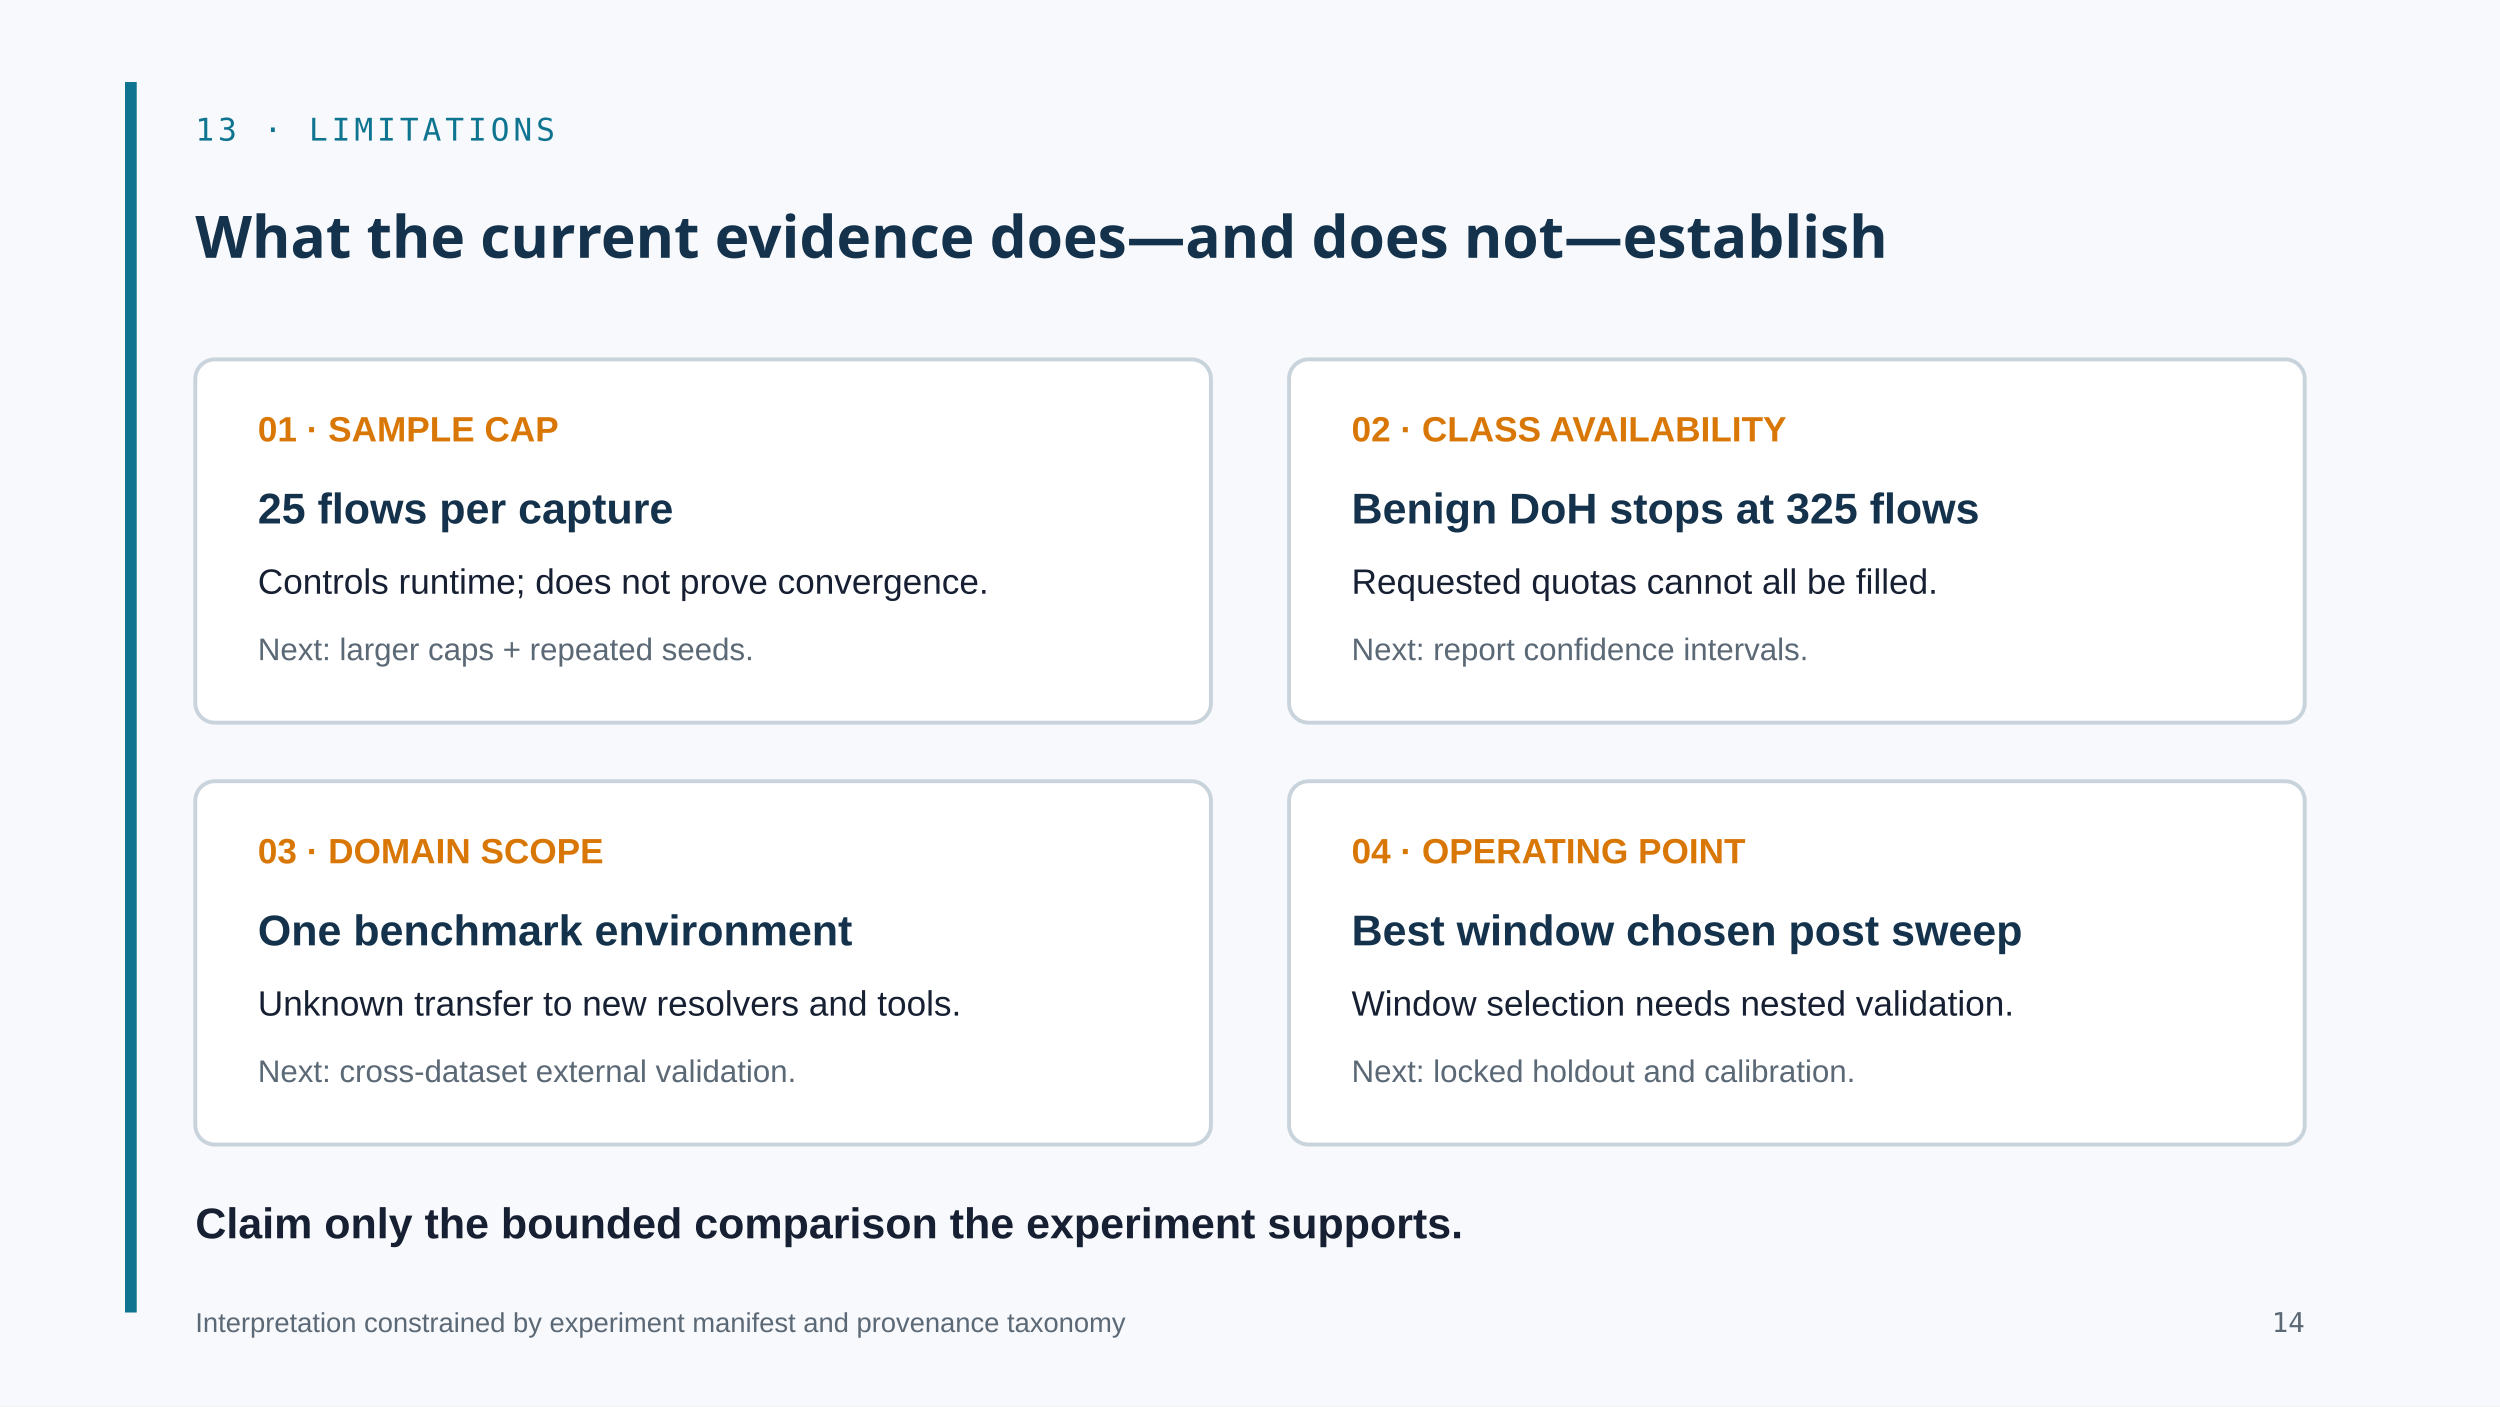
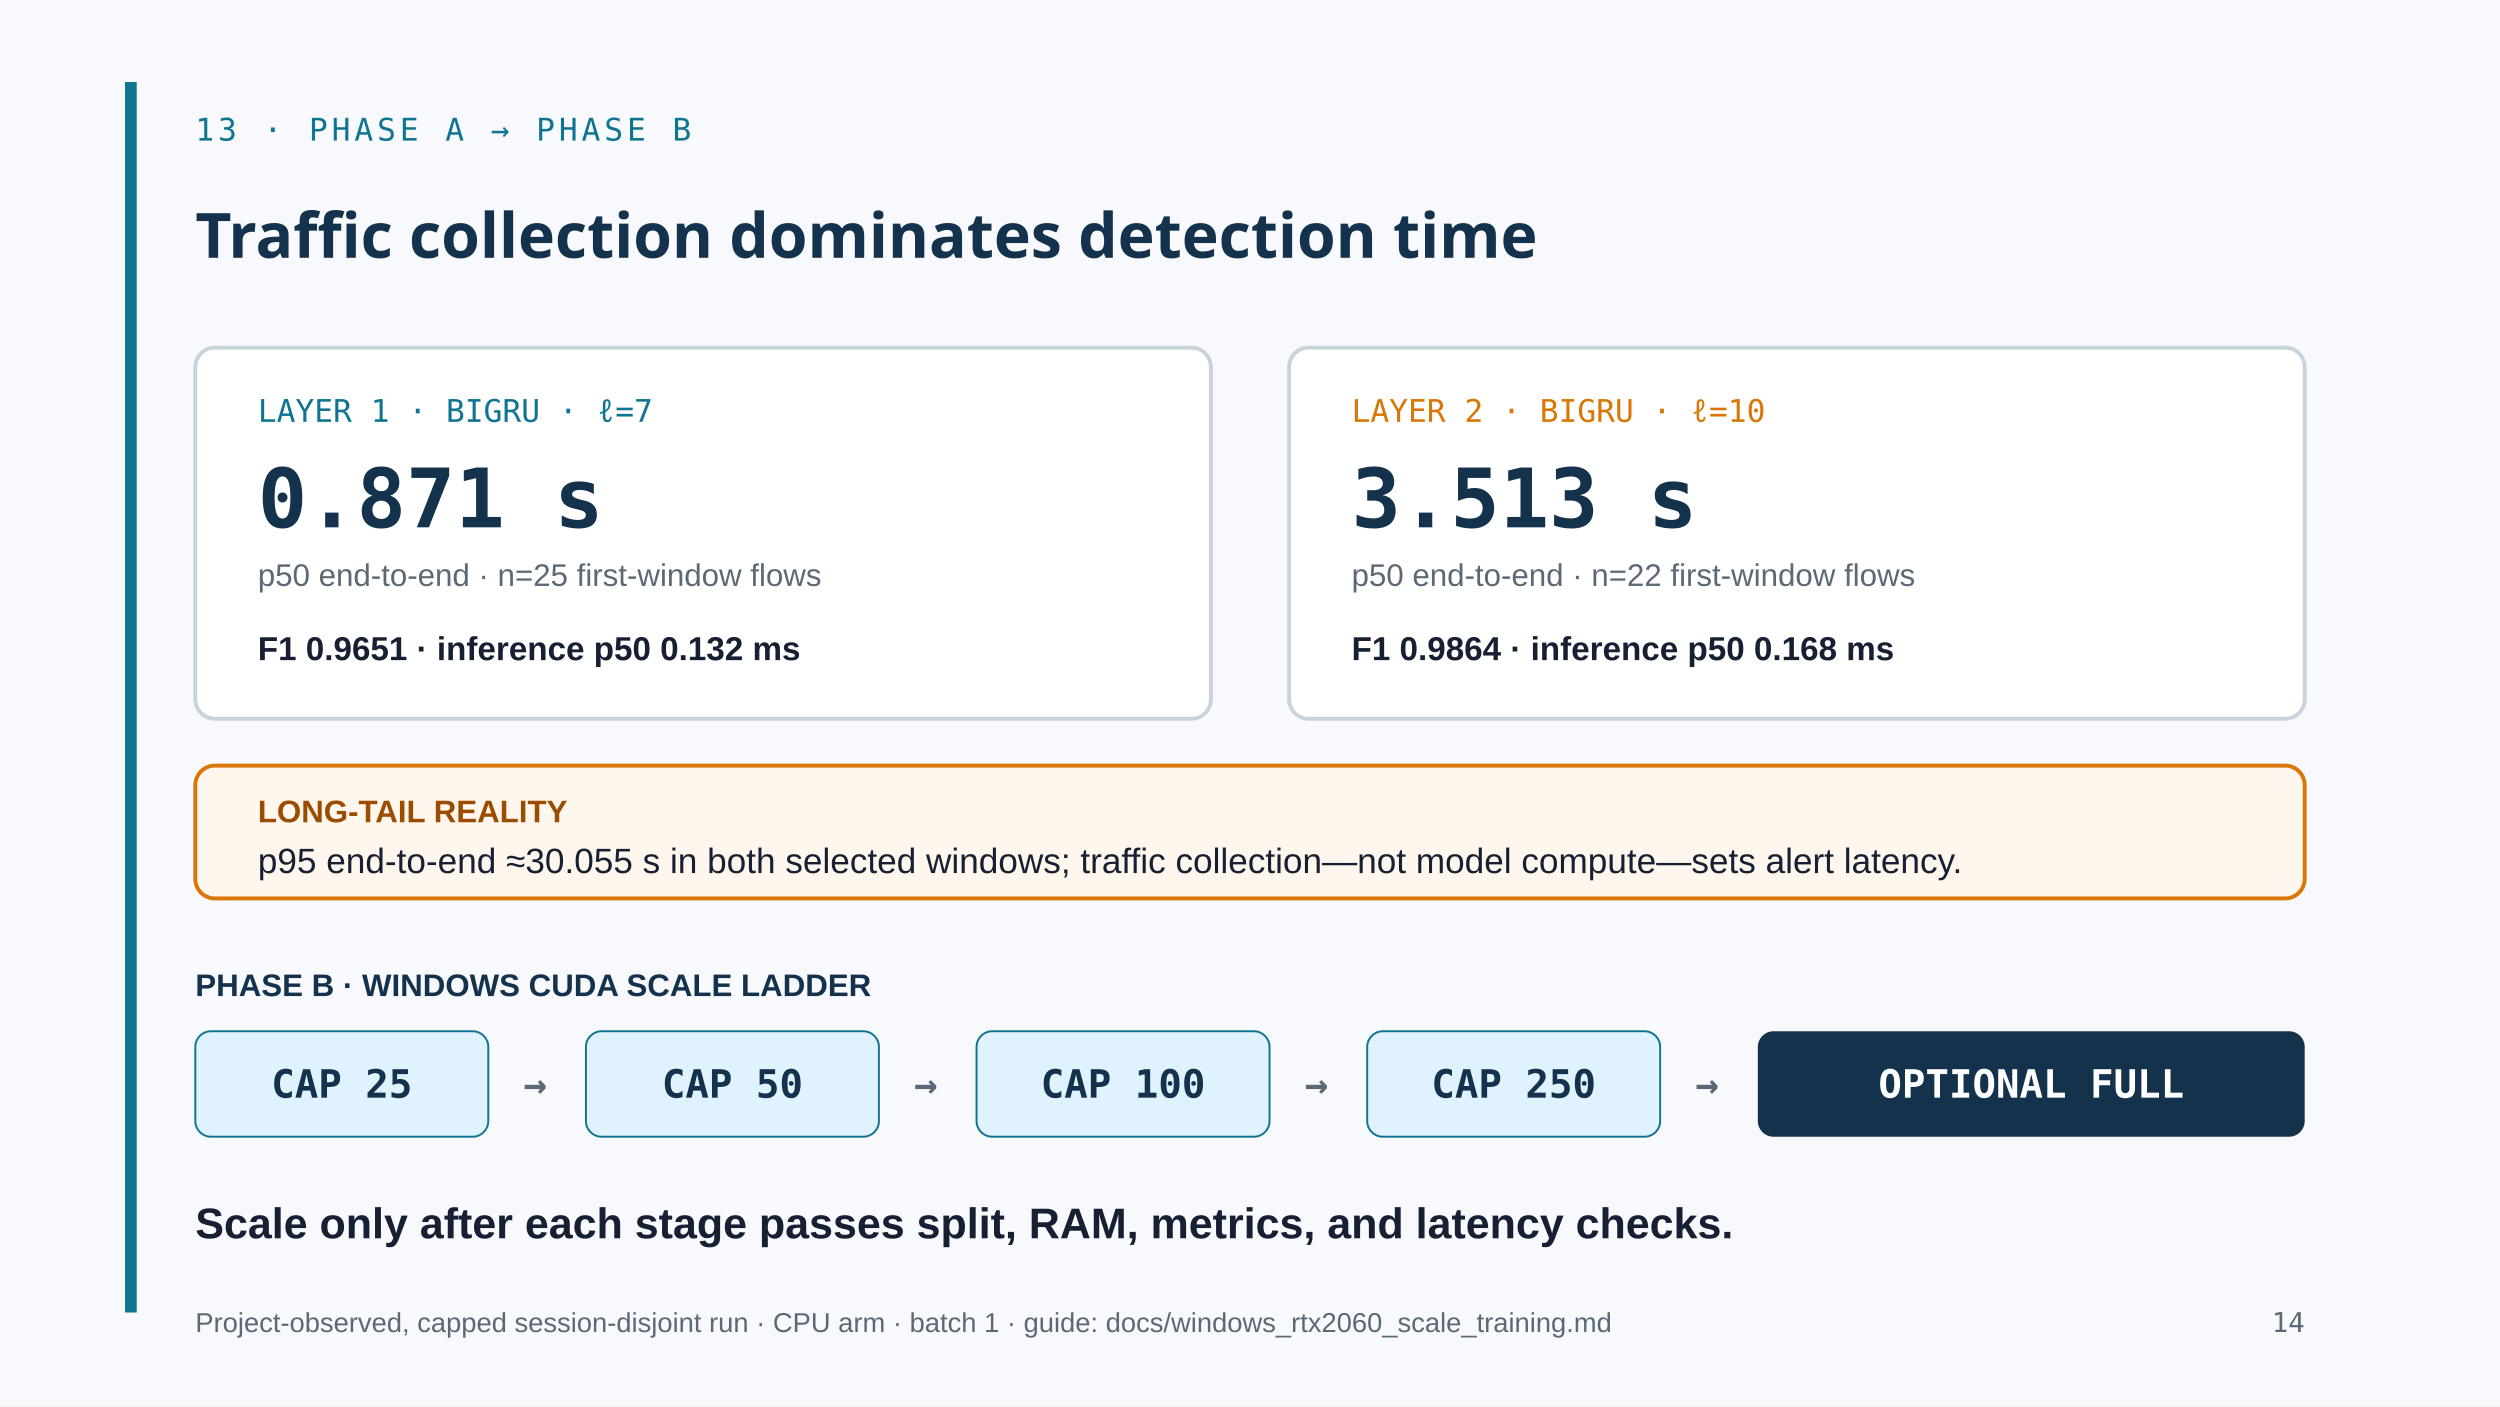
<svg xmlns="http://www.w3.org/2000/svg" viewBox="0 0 1280 720" data-pptx-page-role="content" font-family="Aptos, Arial">
  <rect id="background" data-pptx-role="background" width="1280" height="720" fill="#F7F9FC" />
  <rect id="ledger-rule" data-pptx-role="decoration" x="64" y="42" width="6" height="630" fill="#0E7490" />
  <g id="heading" data-pptx-bounds="100 48 1080 108">
-     <text x="100" y="72" font-family="Consolas" font-size="16" fill="#0E7490" letter-spacing="2">13 · LIMITATIONS</text>
-     <text x="100" y="132" font-family="Aptos Display" font-size="30" font-weight="bold" fill="#14324B">What the current evidence does—and does not—establish</text>
+     <text x="100" y="72" font-family="Consolas" font-size="16" fill="#0E7490" letter-spacing="2">13 · PHASE A → PHASE B</text>
+     <text x="100" y="132" font-family="Aptos Display" font-size="32" font-weight="bold" fill="#14324B">Traffic collection dominates detection time</text>
  </g>
-   <g id="limitation-grid" data-pptx-bounds="100 184 1080 402">
-     <rect x="100" y="184" width="520" height="186" rx="10" fill="#FFFFFF" stroke="#C9D3DC" stroke-width="2" />
-     <text x="132" y="226" font-size="18" font-weight="bold" fill="#D97706">01 · SAMPLE CAP</text>
-     <text x="132" y="268" font-size="22" font-weight="bold" fill="#14324B">25 flows per capture</text>
-     <text x="132" y="304" font-size="18" fill="#172033">Controls runtime; does not prove convergence.</text>
-     <text x="132" y="338" font-size="16" fill="#5B6875">Next: larger caps + repeated seeds.</text>
-     <rect x="660" y="184" width="520" height="186" rx="10" fill="#FFFFFF" stroke="#C9D3DC" stroke-width="2" />
-     <text x="692" y="226" font-size="18" font-weight="bold" fill="#D97706">02 · CLASS AVAILABILITY</text>
-     <text x="692" y="268" font-size="22" font-weight="bold" fill="#14324B">Benign DoH stops at 325 flows</text>
-     <text x="692" y="304" font-size="18" fill="#172033">Requested quotas cannot all be filled.</text>
-     <text x="692" y="338" font-size="16" fill="#5B6875">Next: report confidence intervals.</text>
-     <rect x="100" y="400" width="520" height="186" rx="10" fill="#FFFFFF" stroke="#C9D3DC" stroke-width="2" />
-     <text x="132" y="442" font-size="18" font-weight="bold" fill="#D97706">03 · DOMAIN SCOPE</text>
-     <text x="132" y="484" font-size="22" font-weight="bold" fill="#14324B">One benchmark environment</text>
-     <text x="132" y="520" font-size="18" fill="#172033">Unknown transfer to new resolvers and tools.</text>
-     <text x="132" y="554" font-size="16" fill="#5B6875">Next: cross-dataset external validation.</text>
-     <rect x="660" y="400" width="520" height="186" rx="10" fill="#FFFFFF" stroke="#C9D3DC" stroke-width="2" />
-     <text x="692" y="442" font-size="18" font-weight="bold" fill="#D97706">04 · OPERATING POINT</text>
-     <text x="692" y="484" font-size="22" font-weight="bold" fill="#14324B">Best window chosen post sweep</text>
-     <text x="692" y="520" font-size="18" fill="#172033">Window selection needs nested validation.</text>
-     <text x="692" y="554" font-size="16" fill="#5B6875">Next: locked holdout and calibration.</text>
+   <g id="latency-kpis" data-pptx-bounds="100 178 1080 190">
+     <rect x="100" y="178" width="520" height="190" rx="10" fill="#FFFFFF" stroke="#C9D3DC" stroke-width="2" />
+     <text x="132" y="216" font-family="Consolas" font-size="16" fill="#0E7490">LAYER 1 · BIGRU · ℓ=7</text>
+     <text x="132" y="270" font-family="Consolas" font-size="42" font-weight="bold" fill="#14324B">0.871 s</text>
+     <text x="132" y="300" font-size="16" fill="#5B6875">p50 end-to-end · n=25 first-window flows</text>
+     <text x="132" y="338" font-size="17" font-weight="bold" fill="#172033">F1 0.9651 · inference p50 0.132 ms</text>
+     <rect x="660" y="178" width="520" height="190" rx="10" fill="#FFFFFF" stroke="#C9D3DC" stroke-width="2" />
+     <text x="692" y="216" font-family="Consolas" font-size="16" fill="#D97706">LAYER 2 · BIGRU · ℓ=10</text>
+     <text x="692" y="270" font-family="Consolas" font-size="42" font-weight="bold" fill="#14324B">3.513 s</text>
+     <text x="692" y="300" font-size="16" fill="#5B6875">p50 end-to-end · n=22 first-window flows</text>
+     <text x="692" y="338" font-size="17" font-weight="bold" fill="#172033">F1 0.9864 · inference p50 0.168 ms</text>
+   </g>
+   <g id="tail-warning" data-pptx-bounds="100 392 1080 68">
+     <rect x="100" y="392" width="1080" height="68" rx="10" fill="#FFF7ED" stroke="#D97706" stroke-width="2" />
+     <text x="132" y="421" font-size="16" font-weight="bold" fill="#9A4D00">LONG-TAIL REALITY</text>
+     <text x="132" y="447" font-size="18" fill="#172033">p95 end-to-end ≈30.055 s in both selected windows; traffic collection—not model compute—sets alert latency.</text>
+   </g>
+   <g id="phase-b-scale" data-pptx-bounds="100 486 1080 110">
+     <text x="100" y="510" font-size="16" font-weight="bold" fill="#14324B">PHASE B · WINDOWS CUDA SCALE LADDER</text>
+     <g font-family="Consolas" font-size="20" font-weight="bold" text-anchor="middle">
+       <rect x="100" y="528" width="150" height="54" rx="8" fill="#E0F2FE" stroke="#0E7490" />
+       <text x="175" y="562" fill="#14324B">CAP 25</text>
+       <text x="274" y="562" fill="#5B6875">→</text>
+       <rect x="300" y="528" width="150" height="54" rx="8" fill="#E0F2FE" stroke="#0E7490" />
+       <text x="375" y="562" fill="#14324B">CAP 50</text>
+       <text x="474" y="562" fill="#5B6875">→</text>
+       <rect x="500" y="528" width="150" height="54" rx="8" fill="#E0F2FE" stroke="#0E7490" />
+       <text x="575" y="562" fill="#14324B">CAP 100</text>
+       <text x="674" y="562" fill="#5B6875">→</text>
+       <rect x="700" y="528" width="150" height="54" rx="8" fill="#E0F2FE" stroke="#0E7490" />
+       <text x="775" y="562" fill="#14324B">CAP 250</text>
+       <text x="874" y="562" fill="#5B6875">→</text>
+       <rect x="900" y="528" width="280" height="54" rx="8" fill="#14324B" />
+       <text x="1040" y="562" fill="#FFFFFF">OPTIONAL FULL</text>
+     </g>
  </g>
  <g id="takeaway" data-pptx-bounds="100 608 1080 36">
-     <text x="100" y="634" font-size="22" font-weight="bold" fill="#172033">Claim only the bounded comparison the experiment supports.</text>
+     <text x="100" y="634" font-size="22" font-weight="bold" fill="#172033">Scale only after each stage passes split, RAM, metrics, and latency checks.</text>
  </g>
  <g id="footer" data-pptx-role="footer" data-pptx-bounds="100 662 1080 28">
-     <text x="100" y="682" font-size="14" fill="#5B6875">Interpretation constrained by experiment manifest and provenance taxonomy</text>
+     <text x="100" y="682" font-size="14" fill="#5B6875">Project-observed, capped session-disjoint run · CPU arm · batch 1 · guide: docs/windows_rtx2060_scale_training.md</text>
    <text x="1180" y="682" text-anchor="end" font-family="Consolas" font-size="14" fill="#5B6875">14</text>
  </g>
</svg>
